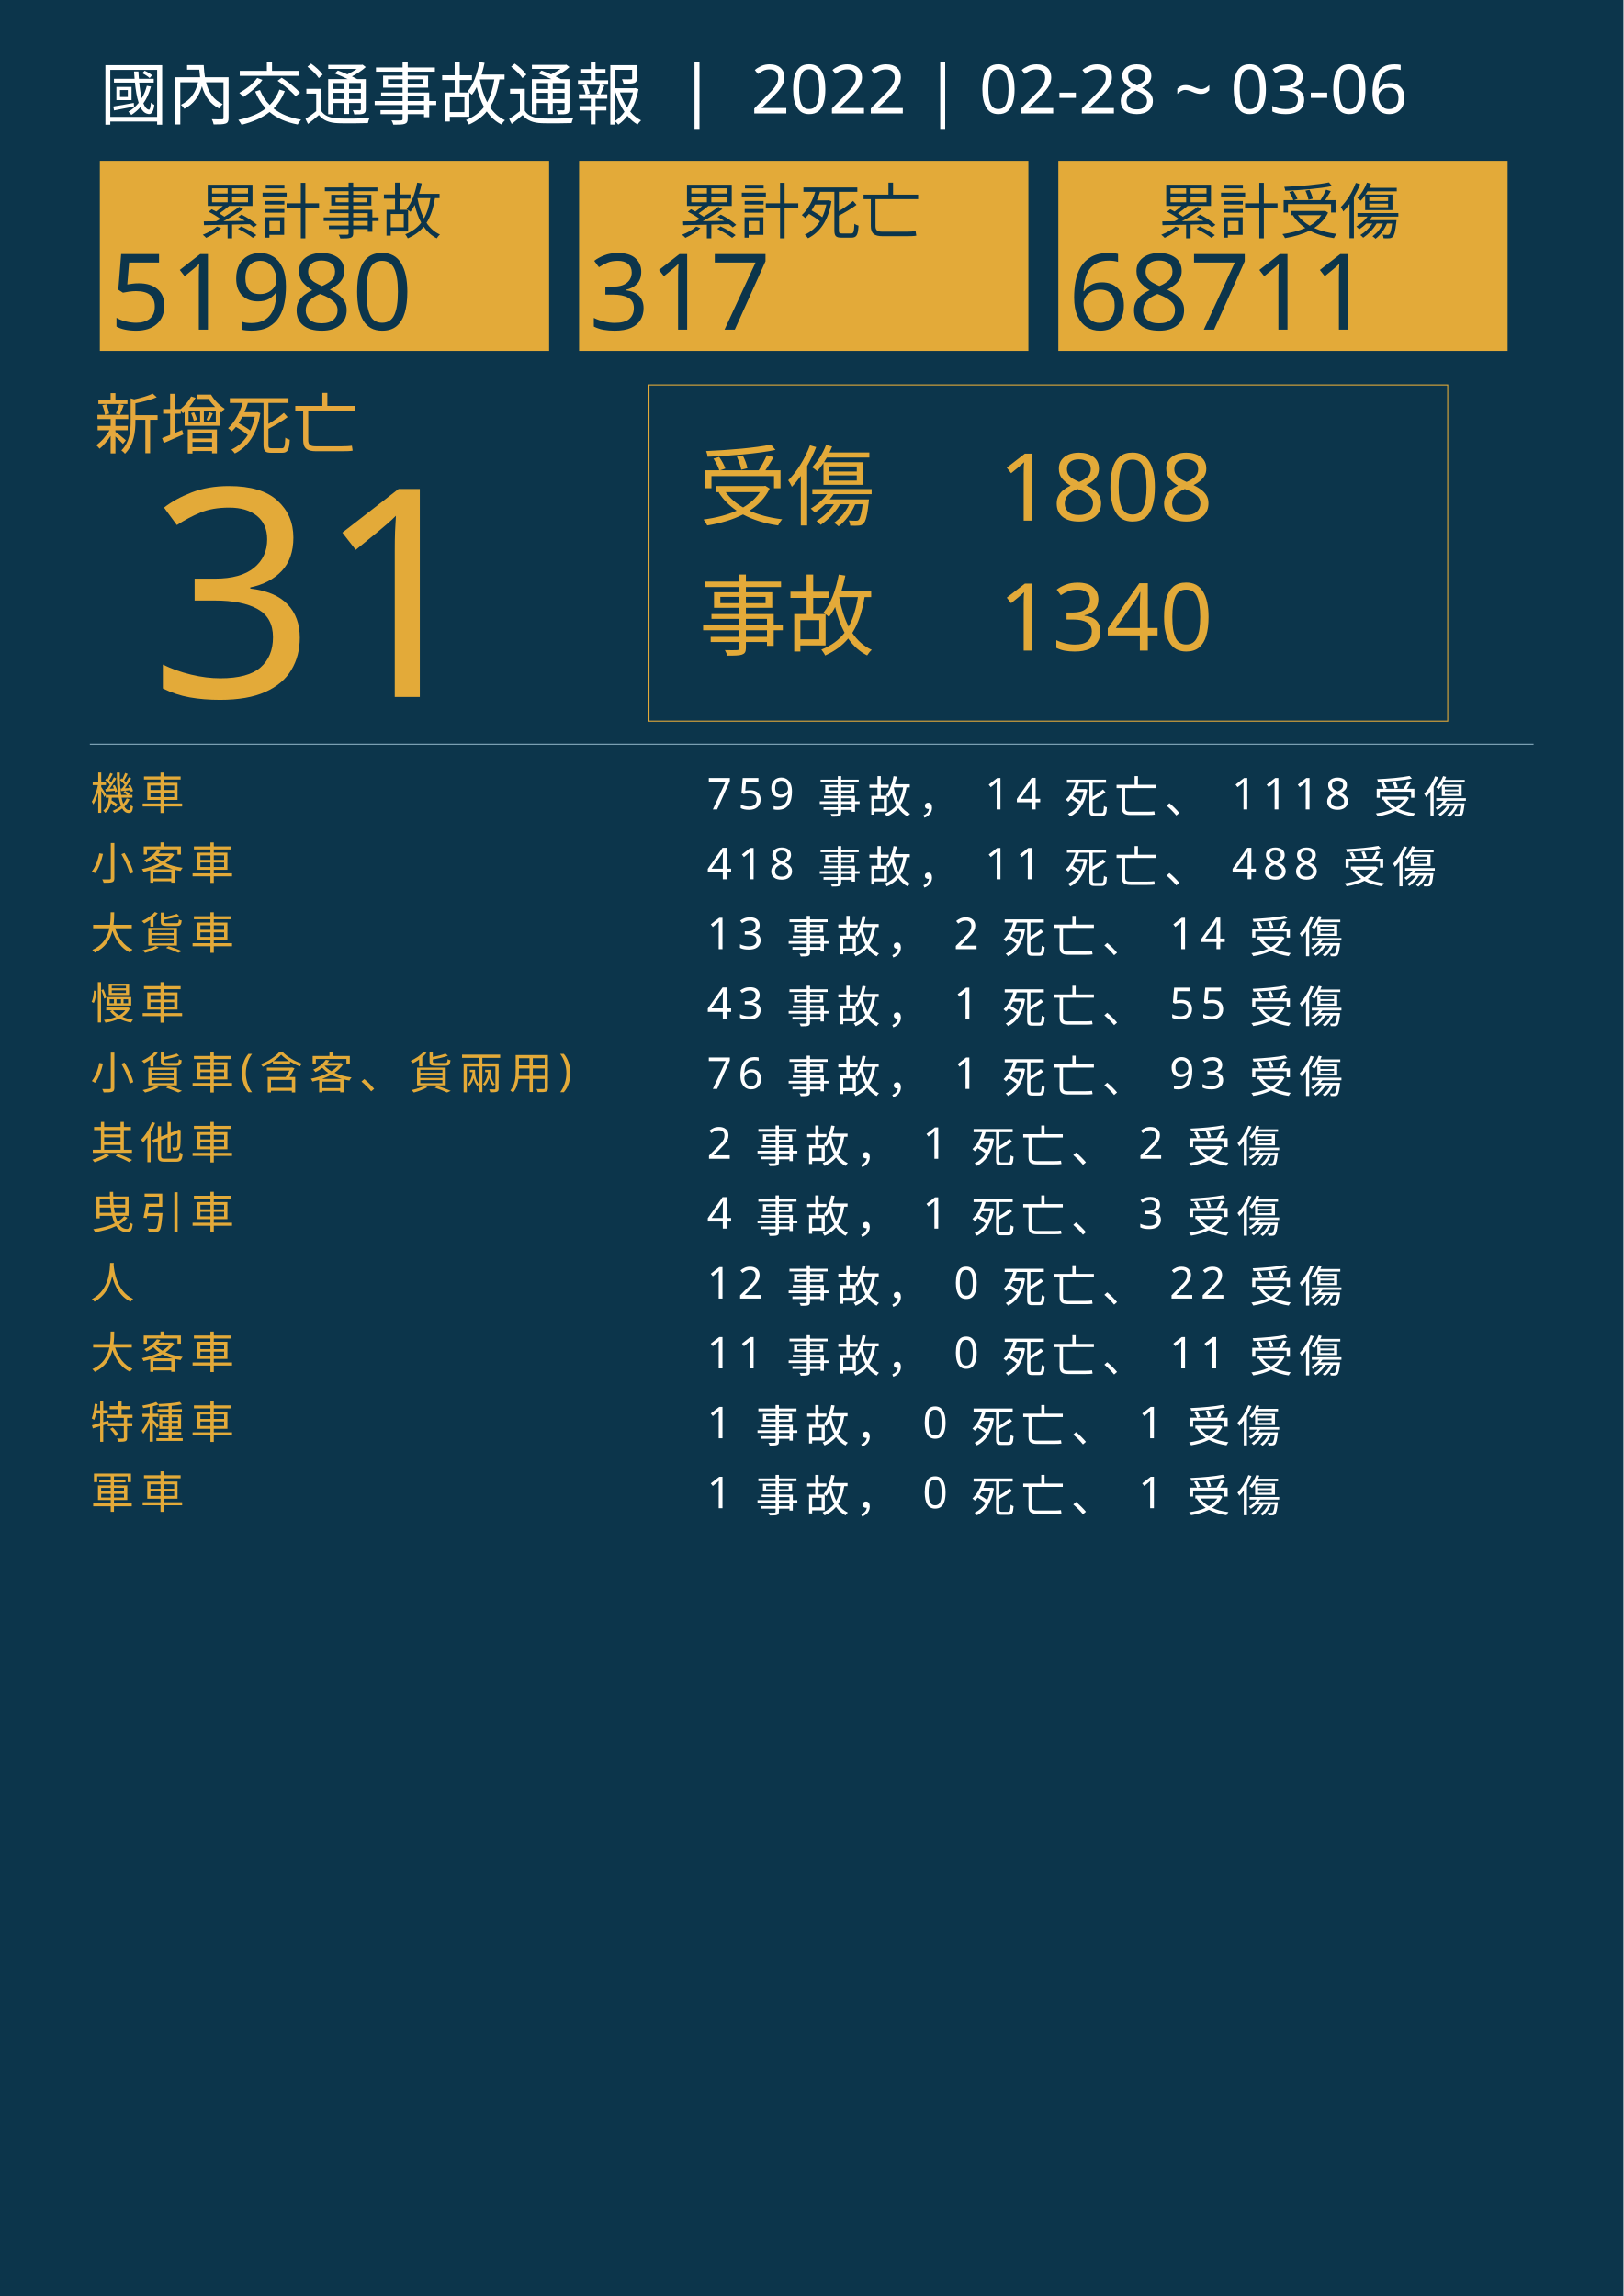
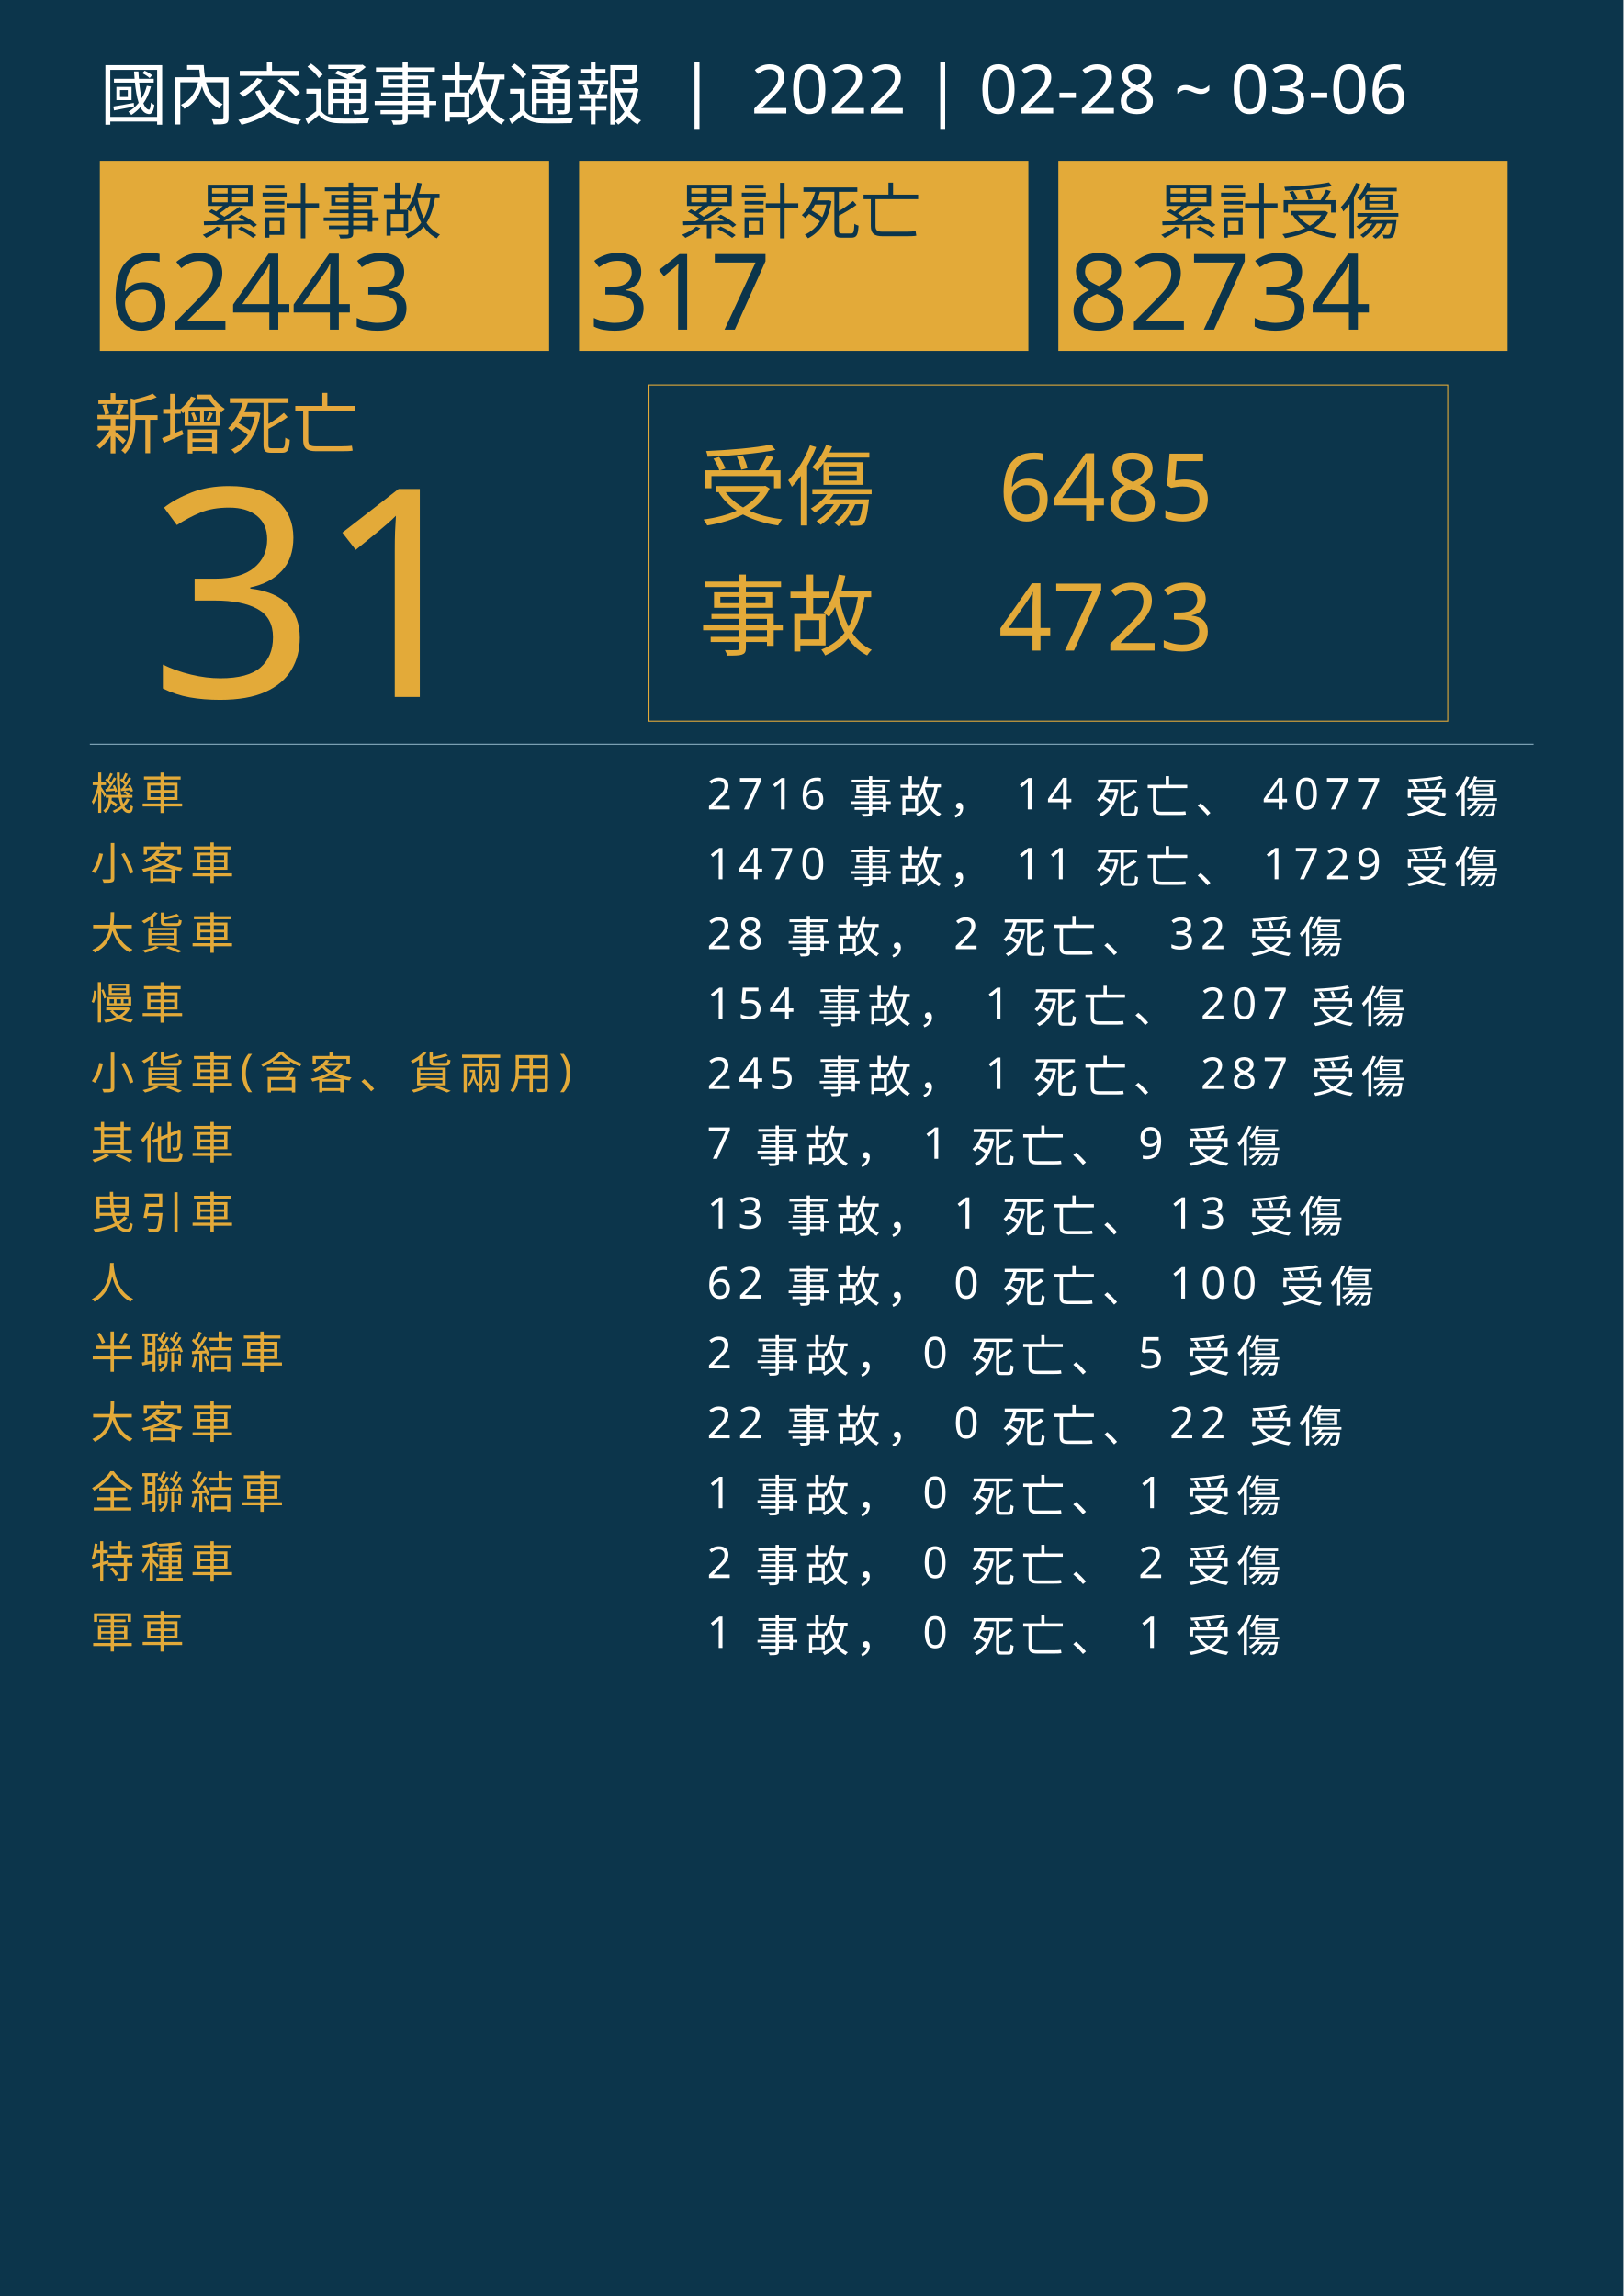
<svg xmlns="http://www.w3.org/2000/svg" version="1.1" id="圖層_1" x="0px" y="0px" viewBox="0 0 1626 2300" style="enable-background:new 0 0 1626 2300;" xml:space="preserve">
  <style type="text/css">
	.st0{fill:#0C354B;}
	.st1{fill:#E5A83D;}
	.st2{font-family:'NotoSansCJKtc-Bold-B5pc-H';}
	.st3{font-size:66px;}
	.st4{fill:#E3AA39;}
	.st5{font-family:'Arial-BoldMT';}
	.st6{font-size:291.776px;}
	.st7{fill:none;stroke:#E3AA39;stroke-miterlimit:10;}
	.st8{font-family:'NotoSansCJKtc-Light-B5pc-H';}
	.st9{font-size:88px;}
	.st10{font-family:'NotoSansCJKtc-Medium-B5pc-H';}
	.st11{font-size:94px;}
	.st12{fill:none;stroke:#8AAFC1;stroke-miterlimit:10;}
	.st13{font-size:60.649px;}
	.st14{font-size:106px;}
	.st15{fill:none;}
	.st16{font-size:44px;}
	.st17{letter-spacing:6;}
	.st18{fill:#FFFFFF;}
	.st19{letter-spacing:1;}
	.st20{font-size:68px;}
</style>
  <rect class="st0" width="1626" height="2300" />
  <text transform="matrix(1 0 0 1 94.5001 449.017)" class="st1 st2 st3">新增死亡</text>
  <g>
    <text transform="matrix(1 0 0 1 150 698.1412)" class="st4 st5 st6">31</text>
  </g>
  <g>
    <rect x="650" y="385.6" class="st7" width="800" height="336.8" />
    <g>
      <text transform="matrix(1 0 0 1 700 519.593)" class="st4 st8 st9">受傷</text>
-       <text transform="matrix(1 0 0 1 1000 521.5084)" class="st4 st10 st11">1808</text>
-       <text transform="matrix(1 0 0 1 1000 651.7274)" class="st4 st10 st11">1340</text>
+       <text transform="matrix(1 0 0 1 1000 521.5084)" class="st4 st10 st11">6485</text>
+       <text transform="matrix(1 0 0 1 1000 651.7274)" class="st4 st10 st11">4723</text>
      <text transform="matrix(1 0 0 1 700 649.4965)" class="st4 st8 st9">事故</text>
    </g>
  </g>
  <line class="st12" x1="90" y1="745.5" x2="1536" y2="745.5" />
  <g>
    <g>
      <rect x="100" y="161.1" class="st4" width="450" height="190.4" />
      <g>
        <text transform="matrix(1 0 0 1 200 233.9079)" class="st0 st10 st13">累計事故</text>
        <g>
-           <text transform="matrix(1 0 0 1 110 330.2121)" class="st0 st5 st14">51980</text>
+           <text transform="matrix(1 0 0 1 110 330.2121)" class="st0 st5 st14">62443</text>
        </g>
      </g>
    </g>
    <g>
      <rect x="580" y="161.1" class="st4" width="450" height="190.4" />
      <g>
        <text transform="matrix(1 0 0 1 680 233.908)" class="st0 st10 st13">累計死亡</text>
        <g>
          <text transform="matrix(1 0 0 1 590 330.2122)" class="st0 st5 st14">317</text>
        </g>
      </g>
    </g>
    <g>
      <rect x="1060" y="161.1" class="st4" width="450" height="190.4" />
      <g>
        <text transform="matrix(1 0 0 1 1160 233.908)" class="st0 st10 st13">累計受傷</text>
        <g>
-           <text transform="matrix(1 0 0 1 1070 330.2122)" class="st0 st5 st14">68711</text>
+           <text transform="matrix(1 0 0 1 1070 330.2122)" class="st0 st5 st14">82734</text>
        </g>
      </g>
    </g>
  </g>
  <rect x="90.6" y="772.1" class="st15" width="1141.8" height="314.8" />
  <text transform="matrix(1 0 0 1 90.5591 810.7965)">
    <tspan x="0" y="0" class="st4 st10 st16 st17">機車</tspan>
-     <tspan x="600" y="0" class="st18 st10 st16 st17"> 759 事故， 14 死亡、 1118 受傷</tspan>
+     <tspan x="600" y="0" class="st18 st10 st16 st17"> 2716 事故， 14 死亡、 4077 受傷</tspan>
    <tspan x="0" y="70" class="st4 st10 st16 st17">小客車</tspan>
-     <tspan x="600" y="70" class="st18 st10 st16 st17"> 418 事故， 11 死亡、 488 受傷</tspan>
+     <tspan x="600" y="70" class="st18 st10 st16 st17"> 1470 事故， 11 死亡、 1729 受傷</tspan>
    <tspan x="0" y="140" class="st4 st10 st16 st17">大貨車</tspan>
-     <tspan x="600" y="140" class="st18 st10 st16 st17"> 13 事故， 2 死亡、 14 受傷</tspan>
+     <tspan x="600" y="140" class="st18 st10 st16 st17"> 28 事故， 2 死亡、 32 受傷</tspan>
    <tspan x="0" y="210" class="st4 st10 st16 st17">慢車</tspan>
-     <tspan x="600" y="210" class="st18 st10 st16 st17"> 43 事故， 1 死亡、 55 受傷</tspan>
+     <tspan x="600" y="210" class="st18 st10 st16 st17"> 154 事故， 1 死亡、 207 受傷</tspan>
    <tspan x="0" y="280" class="st4 st10 st16 st17">小貨車(含客、貨兩用)</tspan>
-     <tspan x="600" y="280" class="st18 st10 st16 st17"> 76 事故， 1 死亡、 93 受傷</tspan>
+     <tspan x="600" y="280" class="st18 st10 st16 st17"> 245 事故， 1 死亡、 287 受傷</tspan>
    <tspan x="0" y="350" class="st4 st10 st16 st17">其他車</tspan>
-     <tspan x="600" y="350" class="st18 st10 st16 st17"> 2 事故， 1 死亡、 2 受傷</tspan>
+     <tspan x="600" y="350" class="st18 st10 st16 st17"> 7 事故， 1 死亡、 9 受傷</tspan>
    <tspan x="0" y="420" class="st4 st10 st16 st17">曳引車</tspan>
-     <tspan x="600" y="420" class="st18 st10 st16 st17"> 4 事故， 1 死亡、 3 受傷</tspan>
+     <tspan x="600" y="420" class="st18 st10 st16 st17"> 13 事故， 1 死亡、 13 受傷</tspan>
    <tspan x="0" y="490" class="st4 st10 st16 st17">人</tspan>
-     <tspan x="600" y="490" class="st18 st10 st16 st17"> 12 事故， 0 死亡、 22 受傷</tspan>
-     <tspan x="0" y="560" class="st4 st10 st16 st17">大客車</tspan>
-     <tspan x="600" y="560" class="st18 st10 st16 st17"> 11 事故， 0 死亡、 11 受傷</tspan>
-     <tspan x="0" y="630" class="st4 st10 st16 st17">特種車</tspan>
-     <tspan x="600" y="630" class="st18 st10 st16 st17"> 1 事故， 0 死亡、 1 受傷</tspan>
-     <tspan x="0" y="700" class="st4 st10 st16 st17">軍車</tspan>
+     <tspan x="600" y="490" class="st18 st10 st16 st17"> 62 事故， 0 死亡、 100 受傷</tspan>
+     <tspan x="0" y="560" class="st4 st10 st16 st17">半聯結車</tspan>
+     <tspan x="600" y="560" class="st18 st10 st16 st17"> 2 事故， 0 死亡、 5 受傷</tspan>
+     <tspan x="0" y="630" class="st4 st10 st16 st17">大客車</tspan>
+     <tspan x="600" y="630" class="st18 st10 st16 st17"> 22 事故， 0 死亡、 22 受傷</tspan>
+     <tspan x="0" y="700" class="st4 st10 st16 st17">全聯結車</tspan>
    <tspan x="600" y="700" class="st18 st10 st16 st17"> 1 事故， 0 死亡、 1 受傷</tspan>
+     <tspan x="0" y="770" class="st4 st10 st16 st17">特種車</tspan>
+     <tspan x="600" y="770" class="st18 st10 st16 st17"> 2 事故， 0 死亡、 2 受傷</tspan>
+     <tspan x="0" y="840" class="st4 st10 st16 st17">軍車</tspan>
+     <tspan x="600" y="840" class="st18 st10 st16 st17"> 1 事故， 0 死亡、 1 受傷</tspan>
  </text>
  <text transform="matrix(1 0 0 1 100 119.2712)" class="st18 st8 st20">國內交通事故通報  |  2022 | 02-28 ~ 03-06</text>
</svg>
